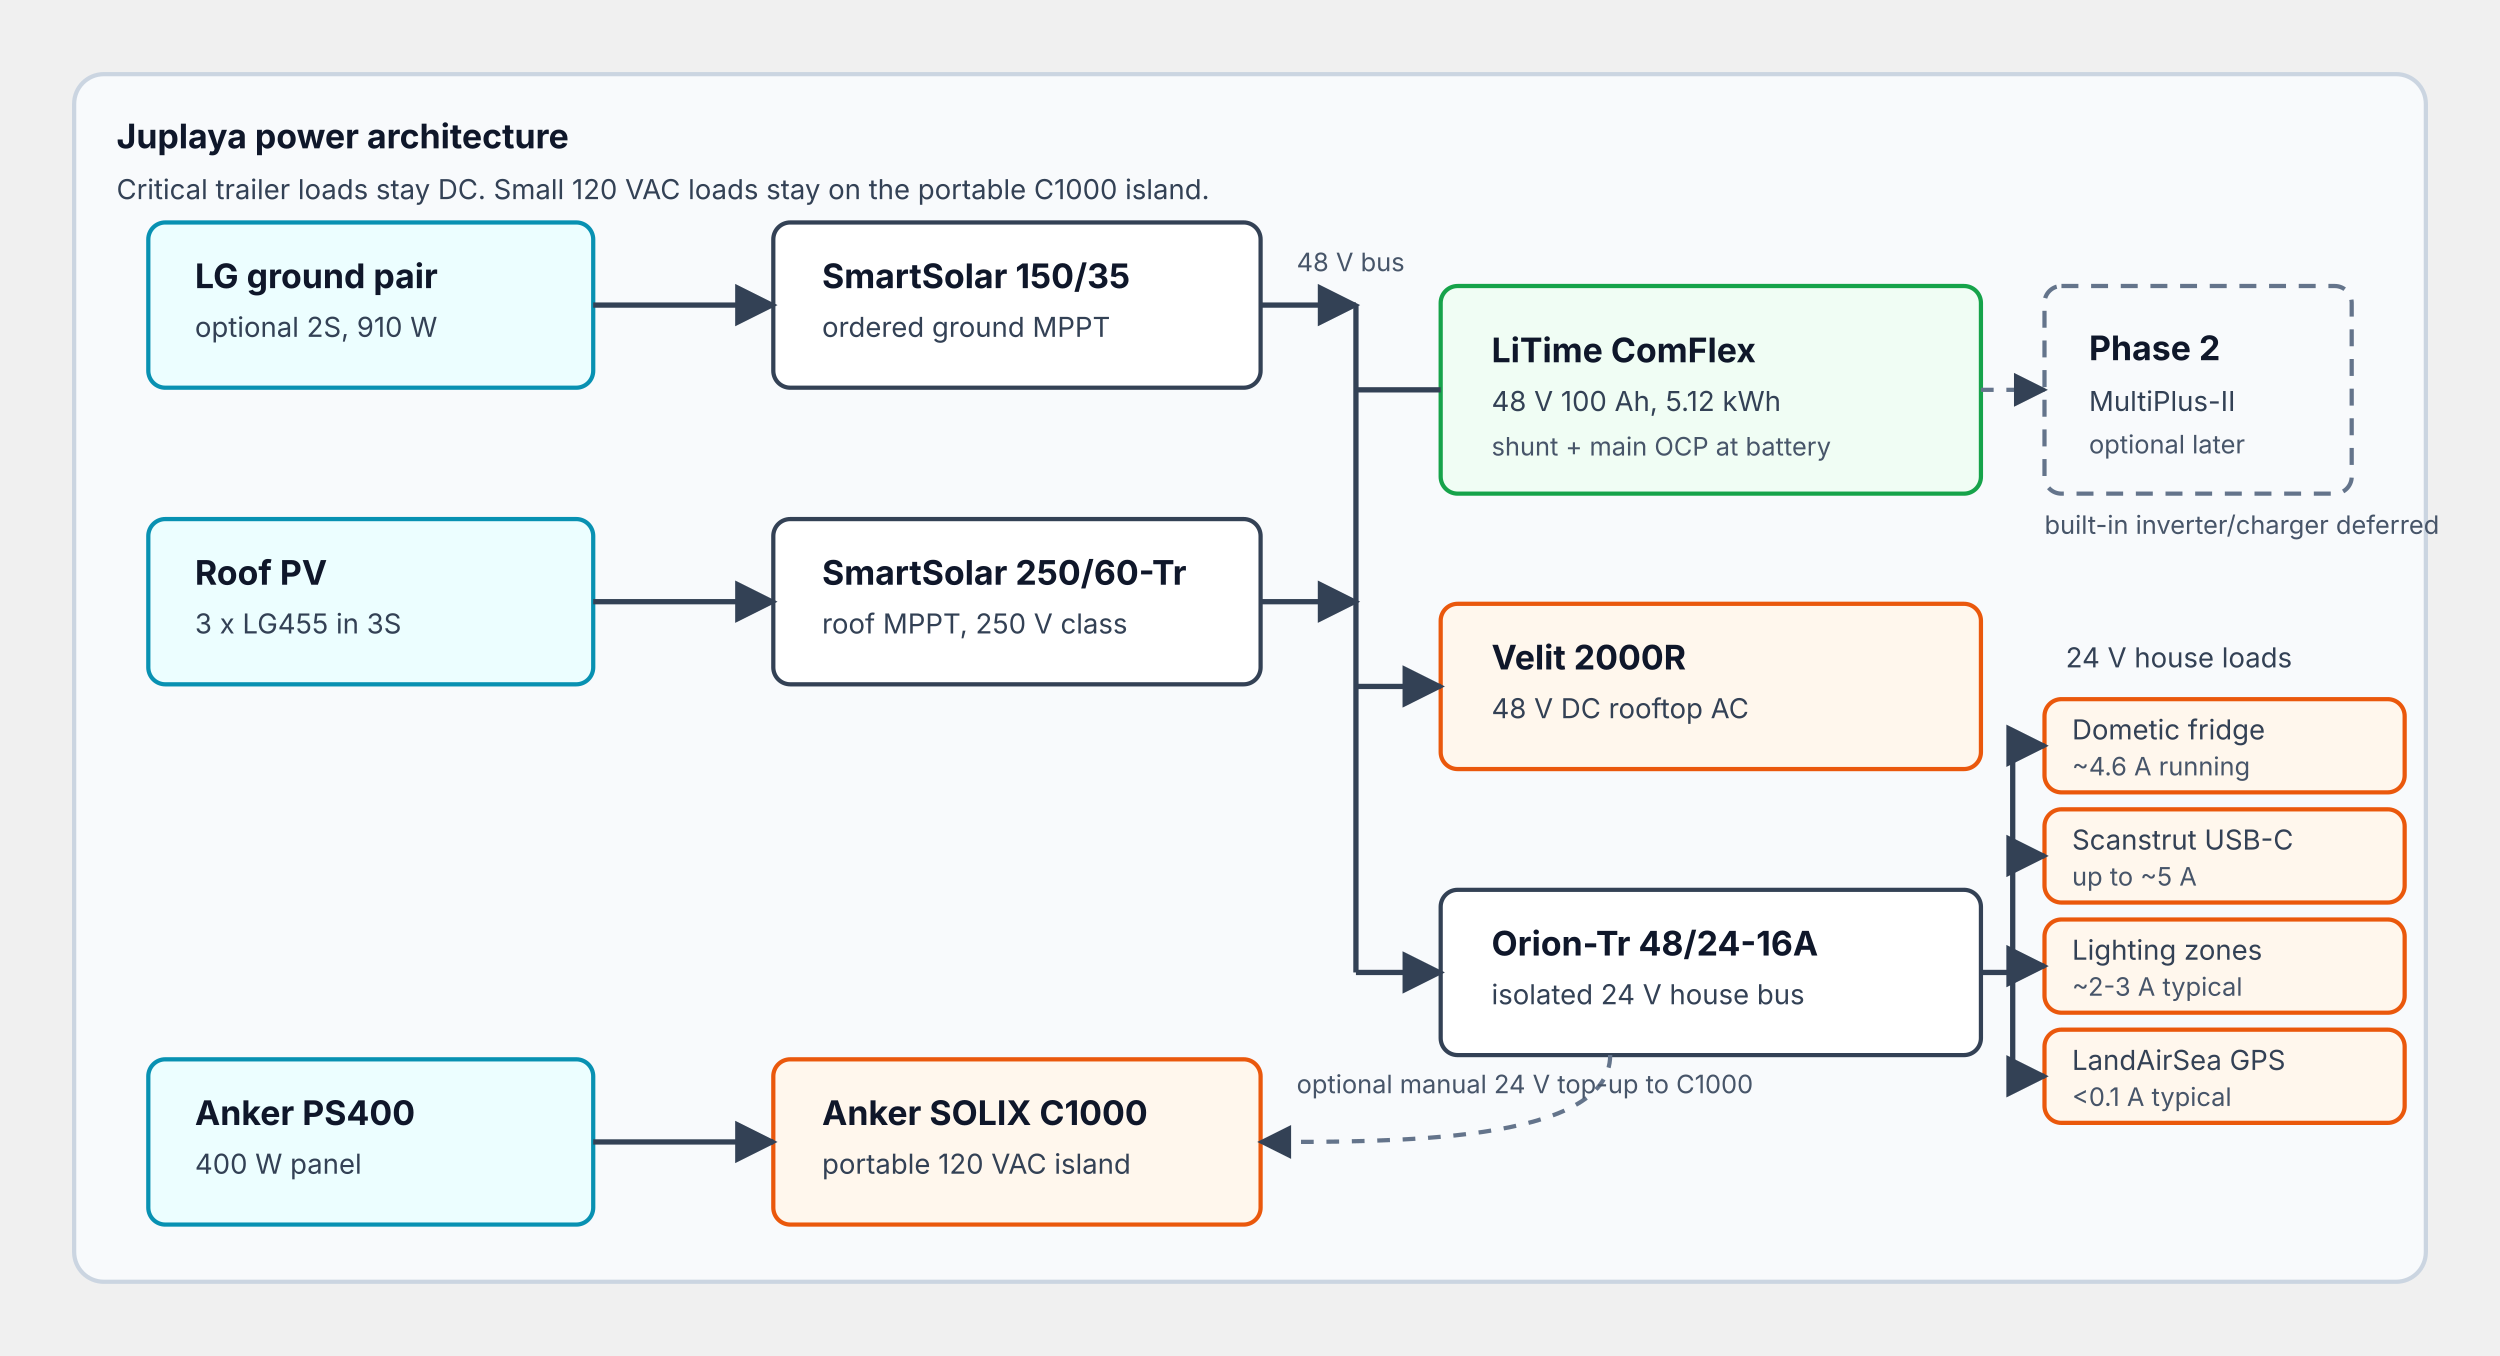
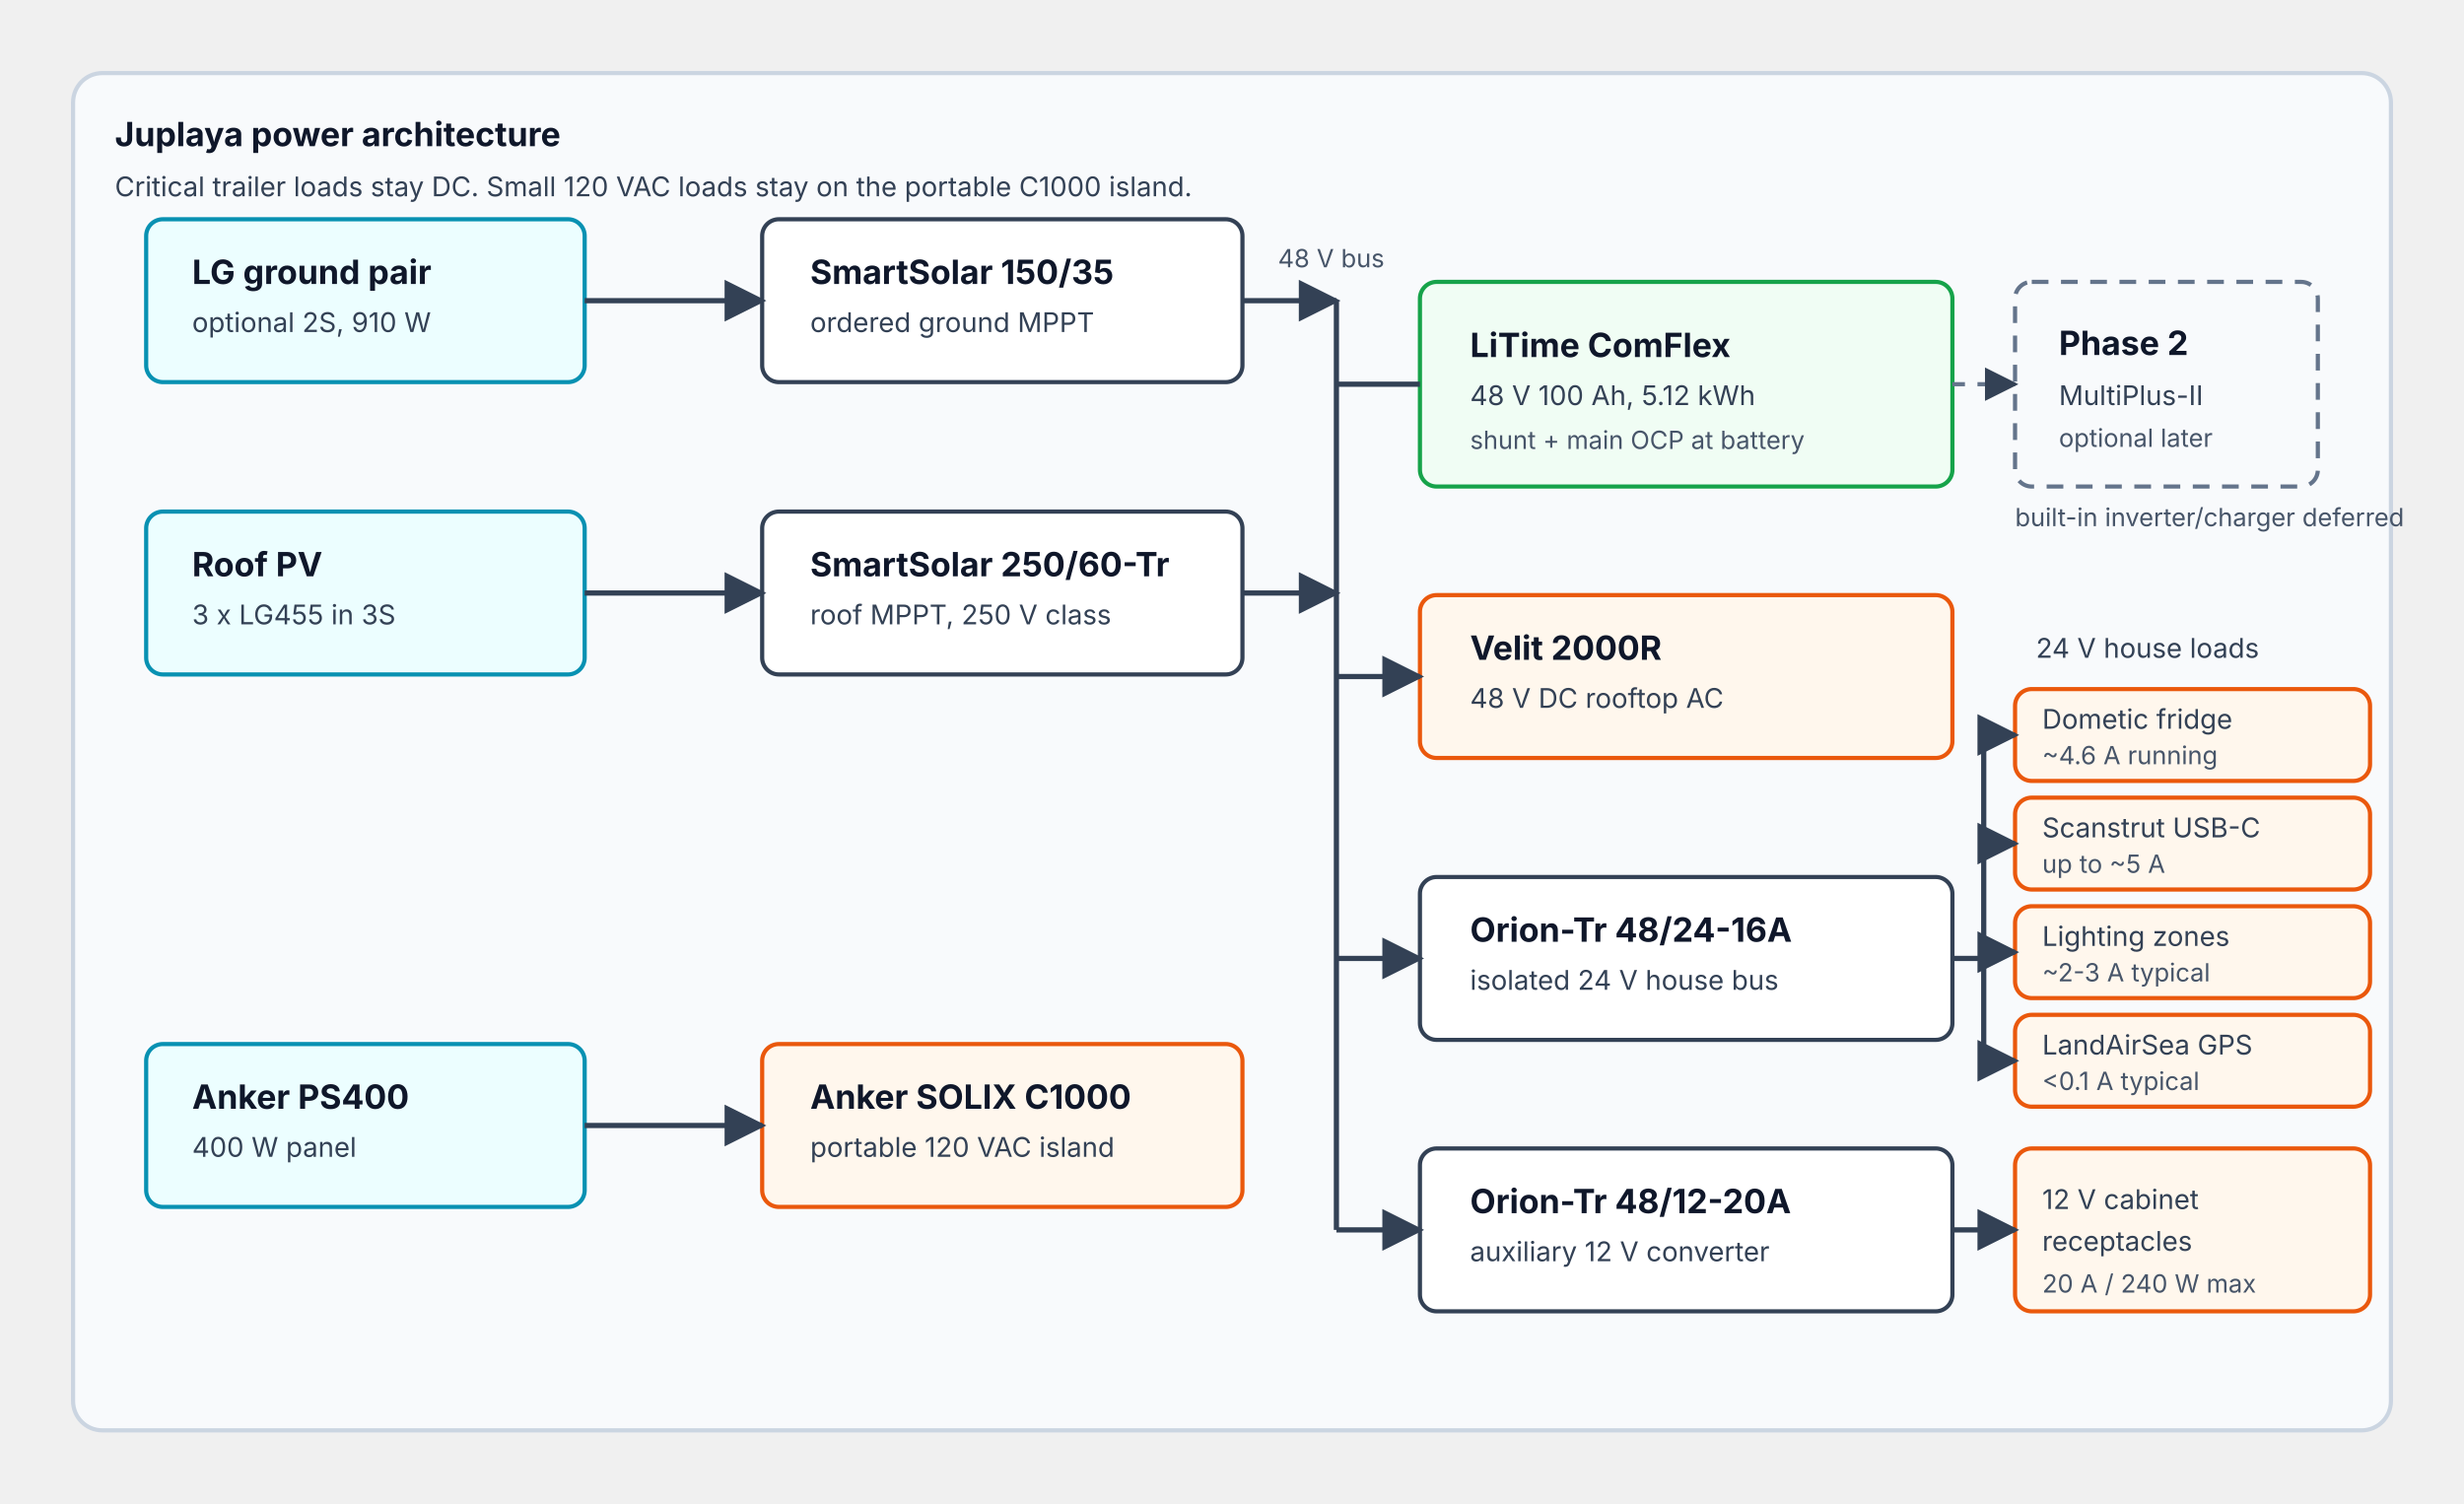
- <svg xmlns="http://www.w3.org/2000/svg" width="1180" height="640" viewBox="0 0 1180 640" role="img" aria-labelledby="title desc">
+ <svg xmlns="http://www.w3.org/2000/svg" width="1180" height="720" viewBox="0 0 1180 720" role="img" aria-labelledby="title desc">
  <defs>
    <marker id="arrow" viewBox="0 0 10 10" refX="9" refY="5" markerWidth="8" markerHeight="8" orient="auto-start-reverse">
      <path d="M 0 0 L 10 5 L 0 10 z" fill="#334155" />
    </marker>
    <style>
      .box { fill: #ffffff; stroke: #334155; stroke-width: 2; rx: 8; }
      .source { fill: #ecfeff; stroke: #0891b2; }
      .battery { fill: #f0fdf4; stroke: #16a34a; }
      .load { fill: #fff7ed; stroke: #ea580c; }
      .phase { fill: #f8fafc; stroke: #64748b; stroke-dasharray: 8 6; }
      .bus { fill: none; stroke: #334155; stroke-width: 2.5; }
      .line { fill: none; stroke: #334155; stroke-width: 2.5; marker-end: url(#arrow); }
      .soft { fill: none; stroke: #64748b; stroke-width: 2; stroke-dasharray: 6 6; marker-end: url(#arrow); }
      .label { font: 16px system-ui, -apple-system, Segoe UI, sans-serif; fill: #0f172a; font-weight: 650; }
      .small { font: 13px system-ui, -apple-system, Segoe UI, sans-serif; fill: #334155; }
      .tiny { font: 12px system-ui, -apple-system, Segoe UI, sans-serif; fill: #475569; }
    </style>
  </defs>
-   <rect x="35" y="35" width="1110" height="570" fill="#f8fafc" stroke="#cbd5e1" stroke-width="2" rx="14" />
+   <rect x="35" y="35" width="1110" height="650" fill="#f8fafc" stroke="#cbd5e1" stroke-width="2" rx="14" />
  <text x="55" y="70" class="label">Juplaya power architecture</text>
  <text x="55" y="94" class="small">Critical trailer loads stay DC. Small 120 VAC loads stay on the portable C1000 island.</text>
  <rect x="70" y="105" width="210" height="78" class="box source" />
  <text x="92" y="136" class="label">LG ground pair</text>
  <text x="92" y="159" class="small">optional 2S, 910 W</text>
  <rect x="680" y="135" width="255" height="98" class="box battery" />
  <text x="704" y="171" class="label">LiTime ComFlex</text>
  <text x="704" y="194" class="small">48 V 100 Ah, 5.12 kWh</text>
  <text x="704" y="215" class="tiny">shunt + main OCP at battery</text>
  <rect x="365" y="105" width="230" height="78" class="box" />
  <text x="388" y="136" class="label">SmartSolar 150/35</text>
  <text x="388" y="159" class="small">ordered ground MPPT</text>
  <rect x="70" y="245" width="210" height="78" class="box source" />
  <text x="92" y="276" class="label">Roof PV</text>
  <text x="92" y="299" class="small">3 x LG455 in 3S</text>
  <rect x="365" y="245" width="230" height="78" class="box" />
  <text x="388" y="276" class="label">SmartSolar 250/60-Tr</text>
  <text x="388" y="299" class="small">roof MPPT, 250 V class</text>
  <rect x="680" y="285" width="255" height="78" class="box load" />
  <text x="704" y="316" class="label">Velit 2000R</text>
  <text x="704" y="339" class="small">48 V DC rooftop AC</text>
  <rect x="680" y="420" width="255" height="78" class="box" />
  <text x="704" y="451" class="label">Orion-Tr 48/24-16A</text>
  <text x="704" y="474" class="small">isolated 24 V house bus</text>
+   <rect x="680" y="550" width="255" height="78" class="box" />
+   <text x="704" y="581" class="label">Orion-Tr 48/12-20A</text>
+   <text x="704" y="604" class="small">auxiliary 12 V converter</text>
  <text x="975" y="315" class="small">24 V house loads</text>
  <rect x="965" y="330" width="170" height="44" class="box load" />
  <text x="978" y="349" class="small">Dometic fridge</text>
  <text x="978" y="366" class="tiny">~4.6 A running</text>
  <rect x="965" y="382" width="170" height="44" class="box load" />
  <text x="978" y="401" class="small">Scanstrut USB-C</text>
  <text x="978" y="418" class="tiny">up to ~5 A</text>
  <rect x="965" y="434" width="170" height="44" class="box load" />
  <text x="978" y="453" class="small">Lighting zones</text>
  <text x="978" y="470" class="tiny">~2-3 A typical</text>
  <rect x="965" y="486" width="170" height="44" class="box load" />
  <text x="978" y="505" class="small">LandAirSea GPS</text>
  <text x="978" y="522" class="tiny">&lt;0.1 A typical</text>
+   <rect x="965" y="550" width="170" height="78" class="box load" />
+   <text x="978" y="579" class="small">12 V cabinet</text>
+   <text x="978" y="599" class="small">receptacles</text>
+   <text x="978" y="619" class="tiny">20 A / 240 W max</text>
  <rect x="70" y="500" width="210" height="78" class="box source" />
  <text x="92" y="531" class="label">Anker PS400</text>
  <text x="92" y="554" class="small">400 W panel</text>
  <rect x="365" y="500" width="230" height="78" class="box load" />
  <text x="388" y="531" class="label">Anker SOLIX C1000</text>
  <text x="388" y="554" class="small">portable 120 VAC island</text>
  <rect x="965" y="135" width="145" height="98" class="box phase" />
  <text x="986" y="170" class="label">Phase 2</text>
  <text x="986" y="194" class="small">MultiPlus-II</text>
  <text x="986" y="214" class="tiny">optional later</text>
  <text x="612" y="128" class="tiny">48 V bus</text>
-   <path class="bus" d="M 640 144 L 640 459" />
+   <path class="bus" d="M 640 144 L 640 589" />
  <path class="line" d="M 280 144 L 365 144" />
  <path class="line" d="M 595 144 L 640 144" />
  <path class="bus" d="M 640 184 L 680 184" />
  <path class="line" d="M 280 284 L 365 284" />
  <path class="line" d="M 595 284 L 640 284" />
  <path class="line" d="M 640 324 L 680 324" />
  <path class="line" d="M 640 459 L 680 459" />
+   <path class="line" d="M 640 589 L 680 589" />
  <path class="bus" d="M 935 459 L 950 459 L 950 508 M 950 459 L 950 352" />
  <path class="line" d="M 950 352 L 965 352" />
  <path class="line" d="M 950 404 L 965 404" />
  <path class="line" d="M 950 456 L 965 456" />
  <path class="line" d="M 950 508 L 965 508" />
+   <path class="line" d="M 935 589 L 965 589" />
  <path class="line" d="M 280 539 L 365 539" />
-   <path class="soft" d="M 760 498 C 760 540, 655 539, 595 539" />
  <path class="soft" d="M 935 184 L 965 184" />
-   <text x="612" y="516" class="tiny">optional manual 24 V top-up to C1000</text>
  <text x="965" y="252" class="tiny">built-in inverter/charger deferred</text>
</svg>
